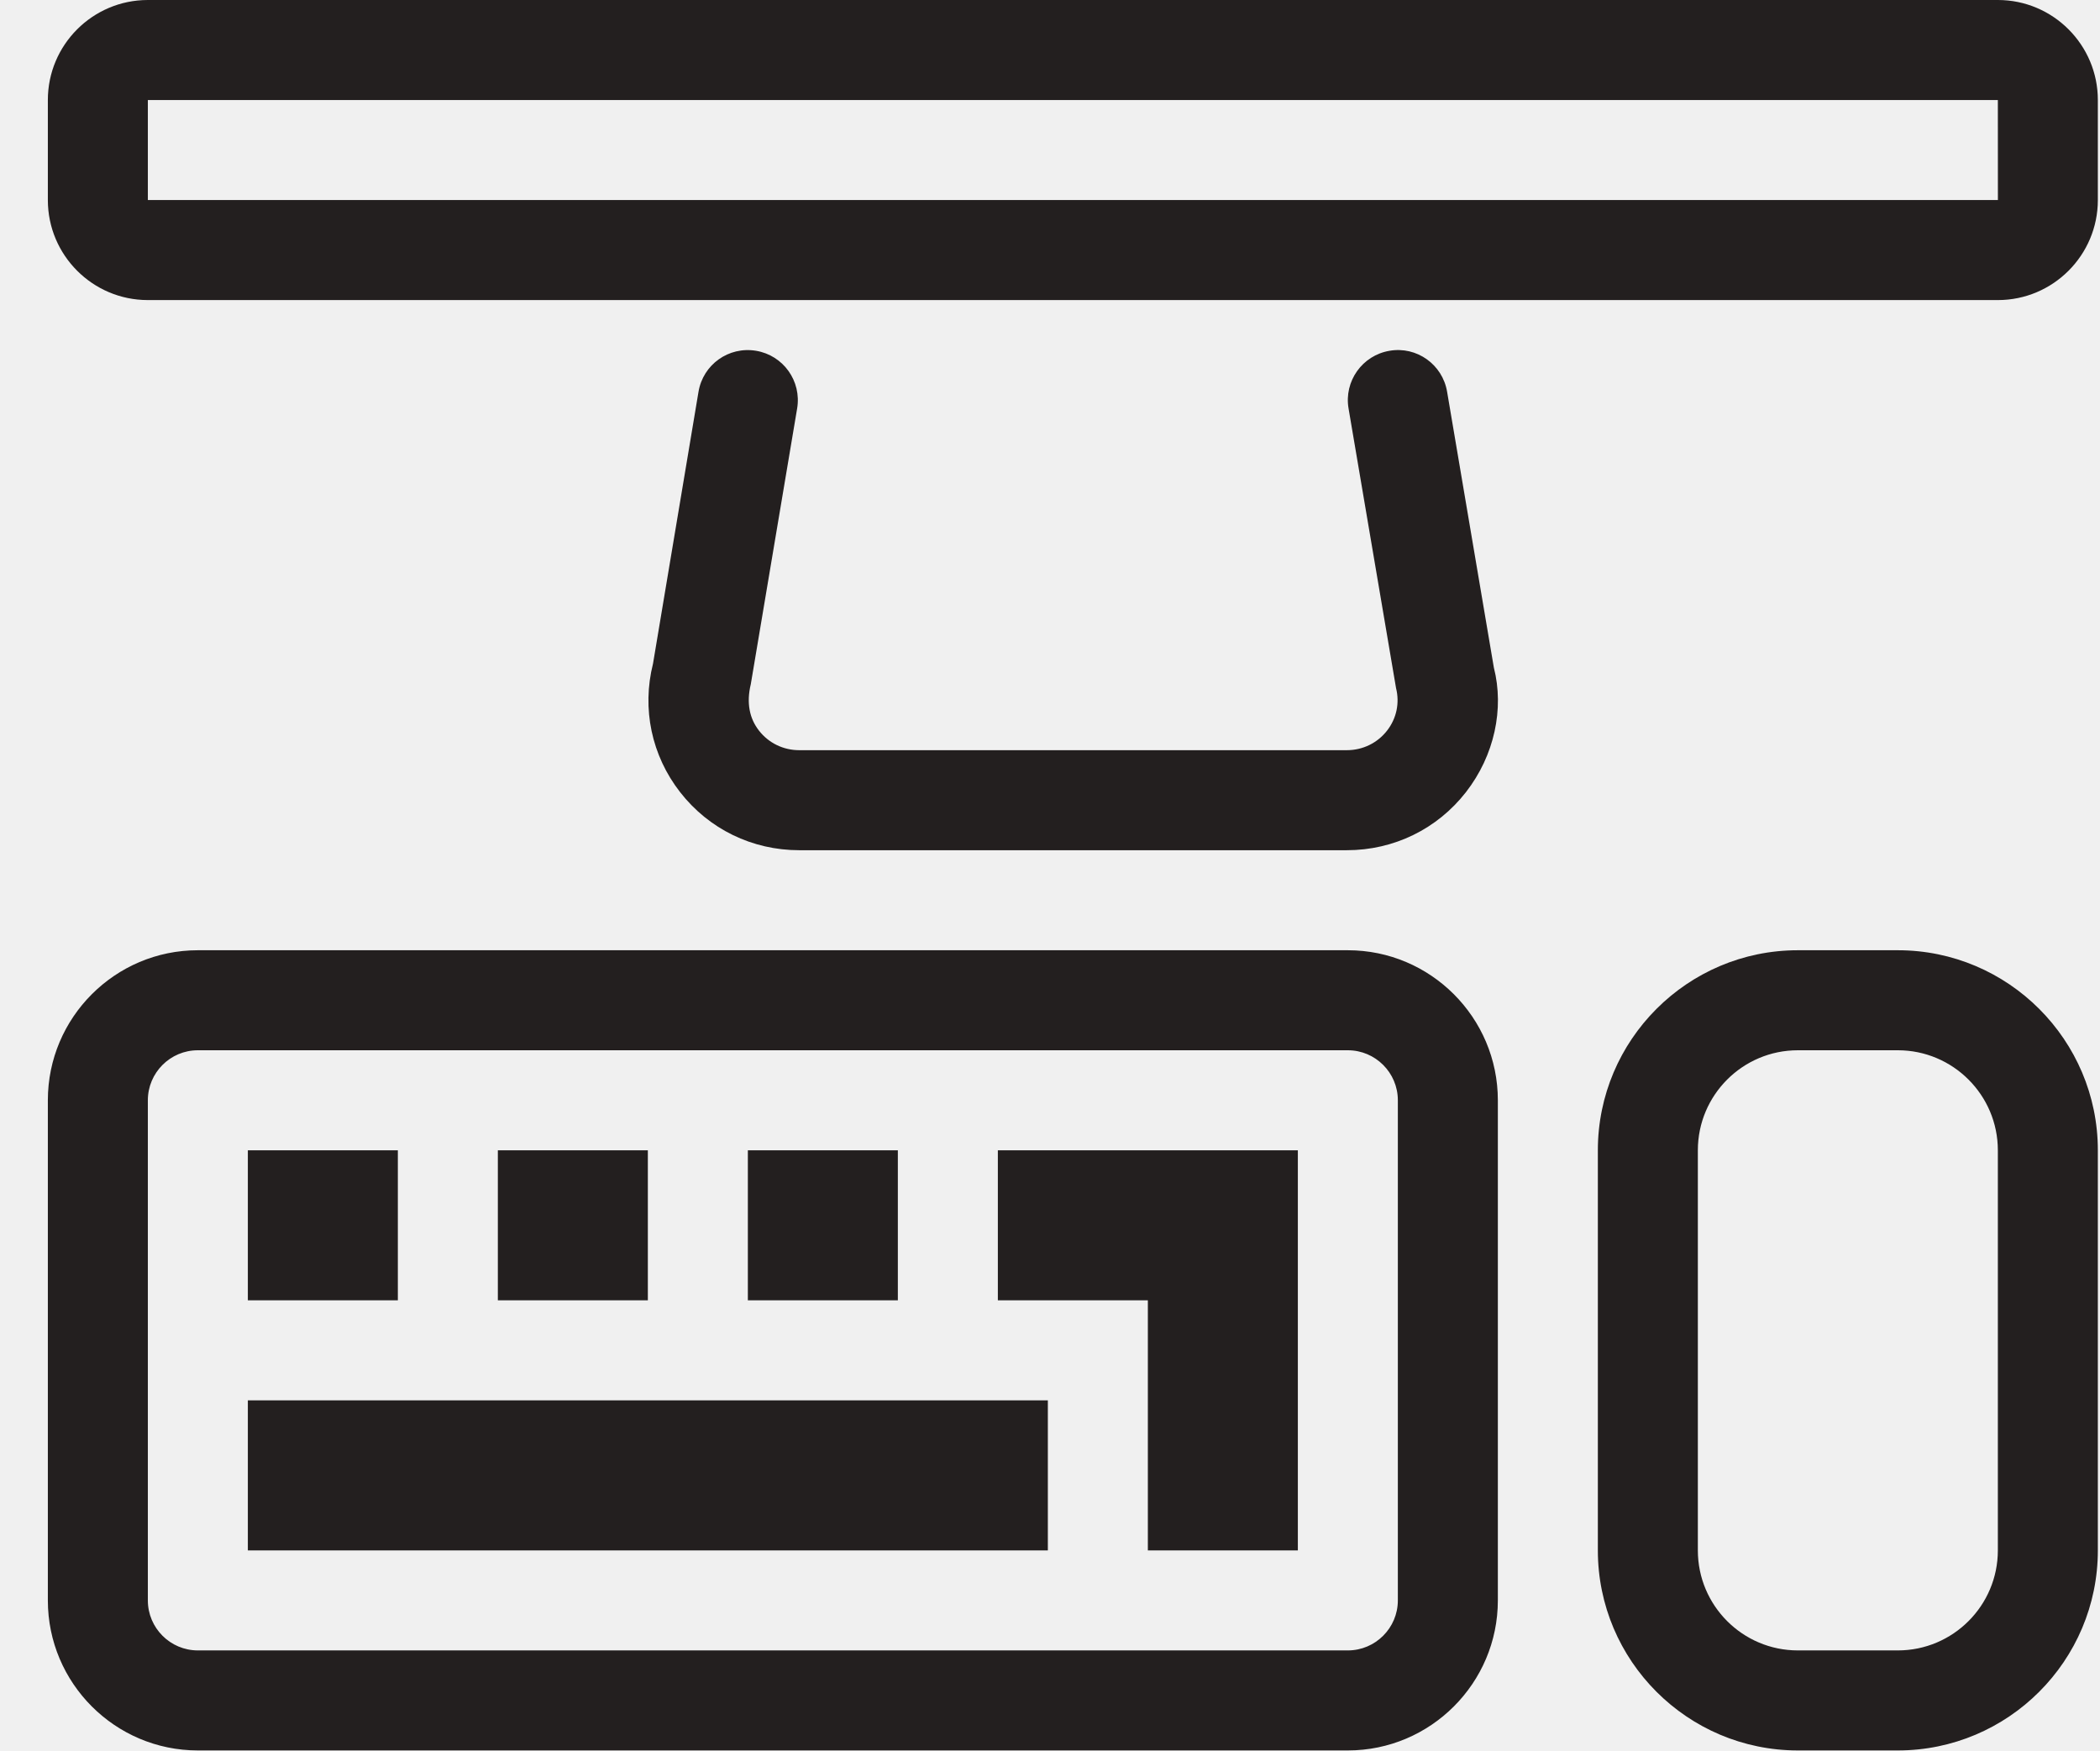
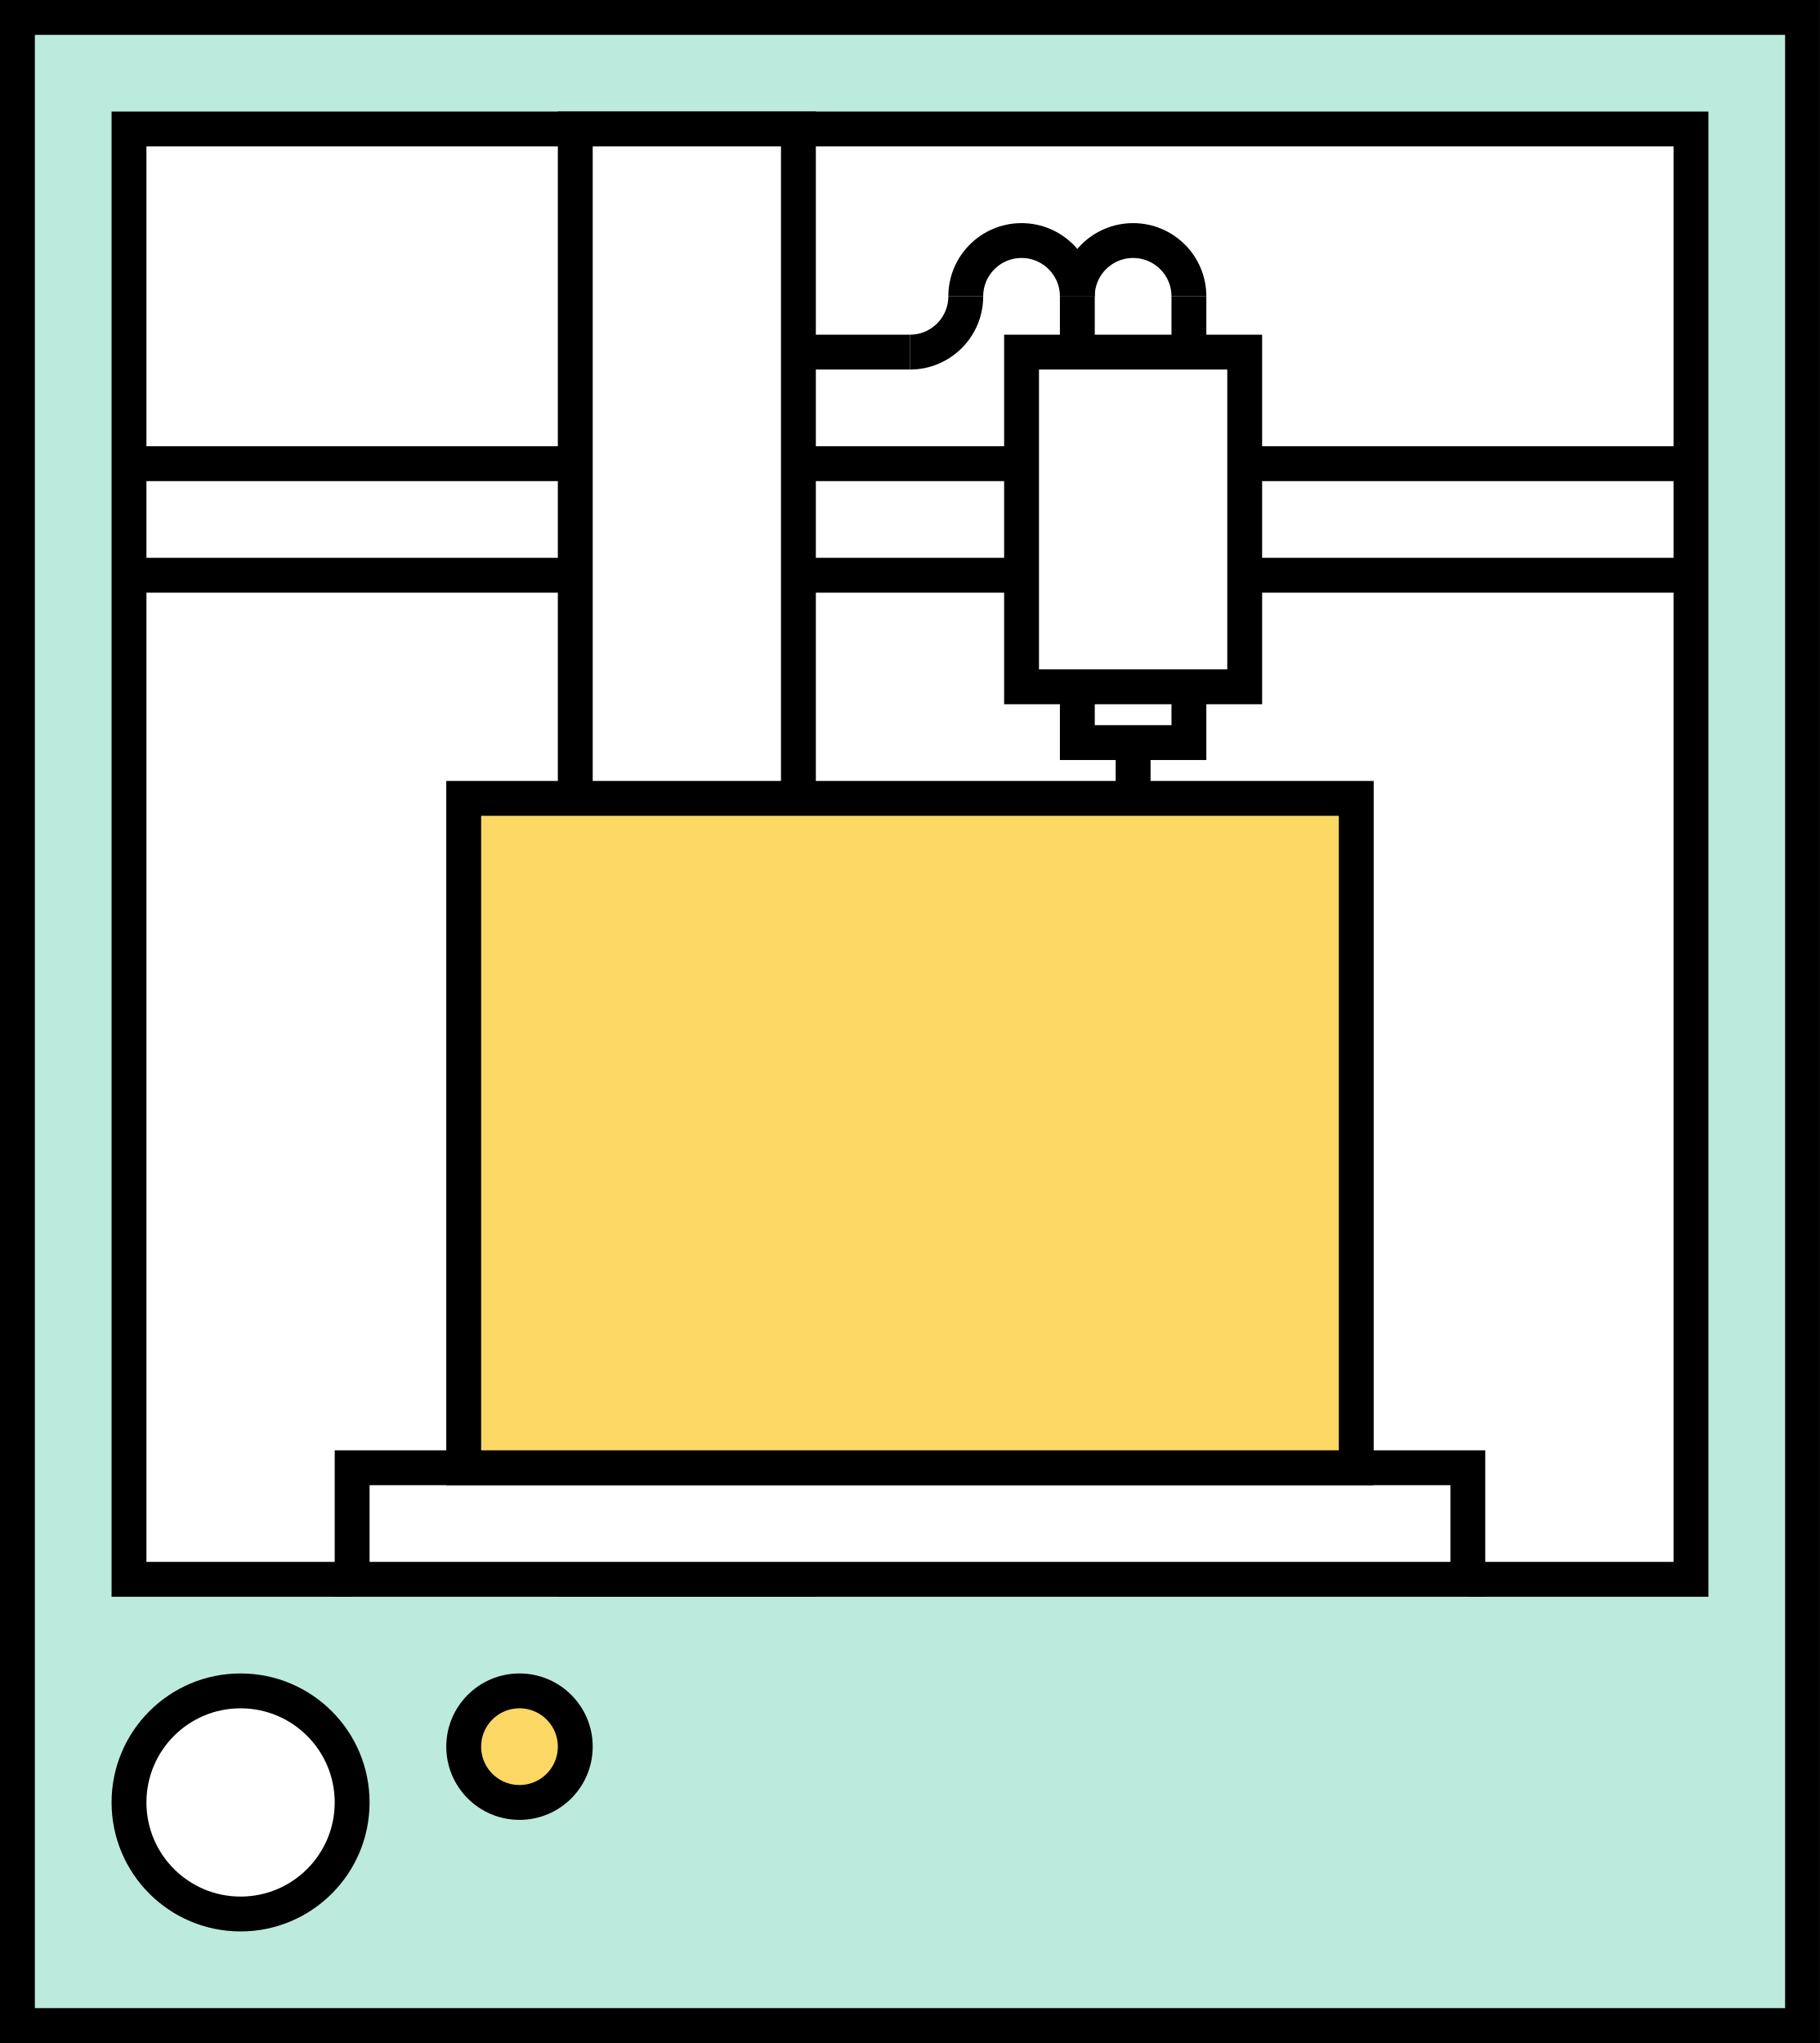
- <svg xmlns="http://www.w3.org/2000/svg" width="42px" height="35px" viewBox="0 0 42 35" version="1.1">
+ <svg xmlns="http://www.w3.org/2000/svg" width="261px" height="293px" viewBox="0 0 261 293" version="1.1">
  <defs />
-   <g id="Icons" stroke="none" stroke-width="1" fill="none" fill-rule="evenodd">
-     <g id="Design-&amp;-Development" transform="translate(-318, -402)" fill="#231F1F">
-       <g id="Desktop-(over)" transform="translate(319, 402)">
-         <path d="M3.957,28 L19.957,28 L19.957,31 L3.957,31 L3.957,28 Z M18.957,23 L18.957,26 L21.957,26 L21.957,31 L24.957,31 L24.957,23 L18.957,23 L18.957,23 Z M13.957,26 L16.957,26 L16.957,23 L13.957,23 L13.957,26 Z M8.957,26 L11.957,26 L11.957,23 L8.957,23 L8.957,26 Z M3.957,26 L6.957,26 L6.957,23 L3.957,23 L3.957,26 Z M28.957,22 L28.957,32 C28.957,33.654 27.611,35 25.957,35 L2.957,35 C1.302,35 -0.043,33.654 -0.043,32 L-0.043,22 C-0.043,20.346 1.302,19 2.957,19 L25.957,19 C27.611,19 28.957,20.346 28.957,22 L28.957,22 Z M26.957,22 C26.957,21.449 26.508,21 25.957,21 L2.957,21 C2.405,21 1.957,21.449 1.957,22 L1.957,32 C1.957,32.551 2.405,33 2.957,33 L25.957,33 C26.508,33 26.957,32.551 26.957,32 L26.957,22 L26.957,22 Z M40.957,23 L40.957,31 C40.957,33.206 39.162,35 36.957,35 L34.957,35 C32.751,35 30.957,33.206 30.957,31 L30.957,23 C30.957,20.794 32.751,19 34.957,19 L36.957,19 C39.162,19 40.957,20.794 40.957,23 L40.957,23 Z M38.957,23 C38.957,21.897 38.06,21 36.957,21 L34.957,21 C33.853,21 32.957,21.897 32.957,23 L32.957,31 C32.957,32.103 33.853,33 34.957,33 L36.957,33 C38.06,33 38.957,32.103 38.957,31 L38.957,23 L38.957,23 Z M27.942,7.833 C27.851,7.289 27.336,6.919 26.79,7.014 C26.245,7.106 25.878,7.623 25.971,8.167 L26.921,13.759 C26.996,14.056 26.931,14.366 26.741,14.609 C26.548,14.857 26.254,15 25.937,15 L14.984,15 C14.667,15 14.373,14.857 14.18,14.609 C13.99,14.366 13.925,14.056 14.016,13.68 L14.943,8.166 C15.034,7.621 14.667,7.105 14.122,7.014 C13.572,6.922 13.061,7.29 12.97,7.834 L12.06,13.271 C11.834,14.17 12.031,15.106 12.602,15.839 C13.177,16.577 14.045,17 14.984,17 L25.937,17 C26.876,17 27.744,16.577 28.319,15.839 C28.89,15.106 29.087,14.17 28.877,13.348 L27.942,7.833 L27.942,7.833 Z M40.957,2 L40.957,4 C40.957,5.103 40.06,6 38.957,6 L1.957,6 C0.853,6 -0.043,5.103 -0.043,4 L-0.043,2 C-0.043,0.897 0.853,0 1.957,0 L38.957,0 C40.06,0 40.957,0.897 40.957,2 L40.957,2 Z M38.958,4 L38.957,2 L1.957,2 L1.957,4 L38.958,4 L38.958,4 Z" />
-       </g>
+   <g id="Page-1" stroke="none" stroke-width="1" fill="none" fill-rule="evenodd">
+     <g id="cnc" transform="translate(2, 2)" stroke="#000000" stroke-width="5">
+       <rect id="shell" fill="#BCEBDD" x="0.5" y="0.5" width="256" height="288" />
+       <path d="M48.5,224.5 L16.5,224.5 L16.5,16.5 L240.5,16.5 L240.5,224.5 L208.5,224.5" id="background" fill="#FFFFFF" />
+       <rect id="Rectangle-path" fill="#FFFFFF" x="152.5" y="88.5" width="16" height="16" />
+       <path d="M16.5,64.5 L240.5,64.5" id="Shape" />
+       <path d="M240.5,80.5 L16.5,80.5" id="Shape" />
+       <rect id="Rectangle-path" fill="#FFFFFF" x="80.5" y="16.5" width="32" height="208" />
+       <path d="M208.5,224.5 L48.5,224.5 L48.5,208.5 L57.5,208.5 L183.75,208.5 L199.5,208.5 L208.5,208.5 L208.5,224.5 Z" id="Shape" fill="#FFFFFF" />
+       <circle id="Oval" fill="#FFFFFF" cx="32.5" cy="256.5" r="16" />
+       <circle id="Oval" fill="#FBD764" cx="72.5" cy="248.5" r="8" />
+       <rect id="Rectangle-path" fill="#FFFFFF" x="144.5" y="48.5" width="32" height="48" />
+       <rect id="object" fill="#FBD764" x="64.5" y="112.5" width="128" height="96" />
+       <path d="M136.5,40.5 C136.5,44.918 132.918,48.5 128.5,48.5" id="Shape" />
+       <path d="M136.5,40.5 C136.5,36.082 140.082,32.5 144.5,32.5 C148.918,32.5 152.5,36.082 152.5,40.5" id="Shape" />
+       <path d="M152.5,40.5 C152.5,36.082 156.082,32.5 160.5,32.5 C164.918,32.5 168.5,36.082 168.5,40.5" id="Shape" />
+       <path d="M152.5,40.5 L152.5,48.5" id="Shape" />
+       <path d="M168.5,40.5 L168.5,48.5" id="Shape" />
+       <path d="M128.5,48.5 L112.5,48.5" id="Shape" />
+       <path d="M160.5,104.5 L160.5,112.5" id="Shape" />
    </g>
  </g>
</svg>
